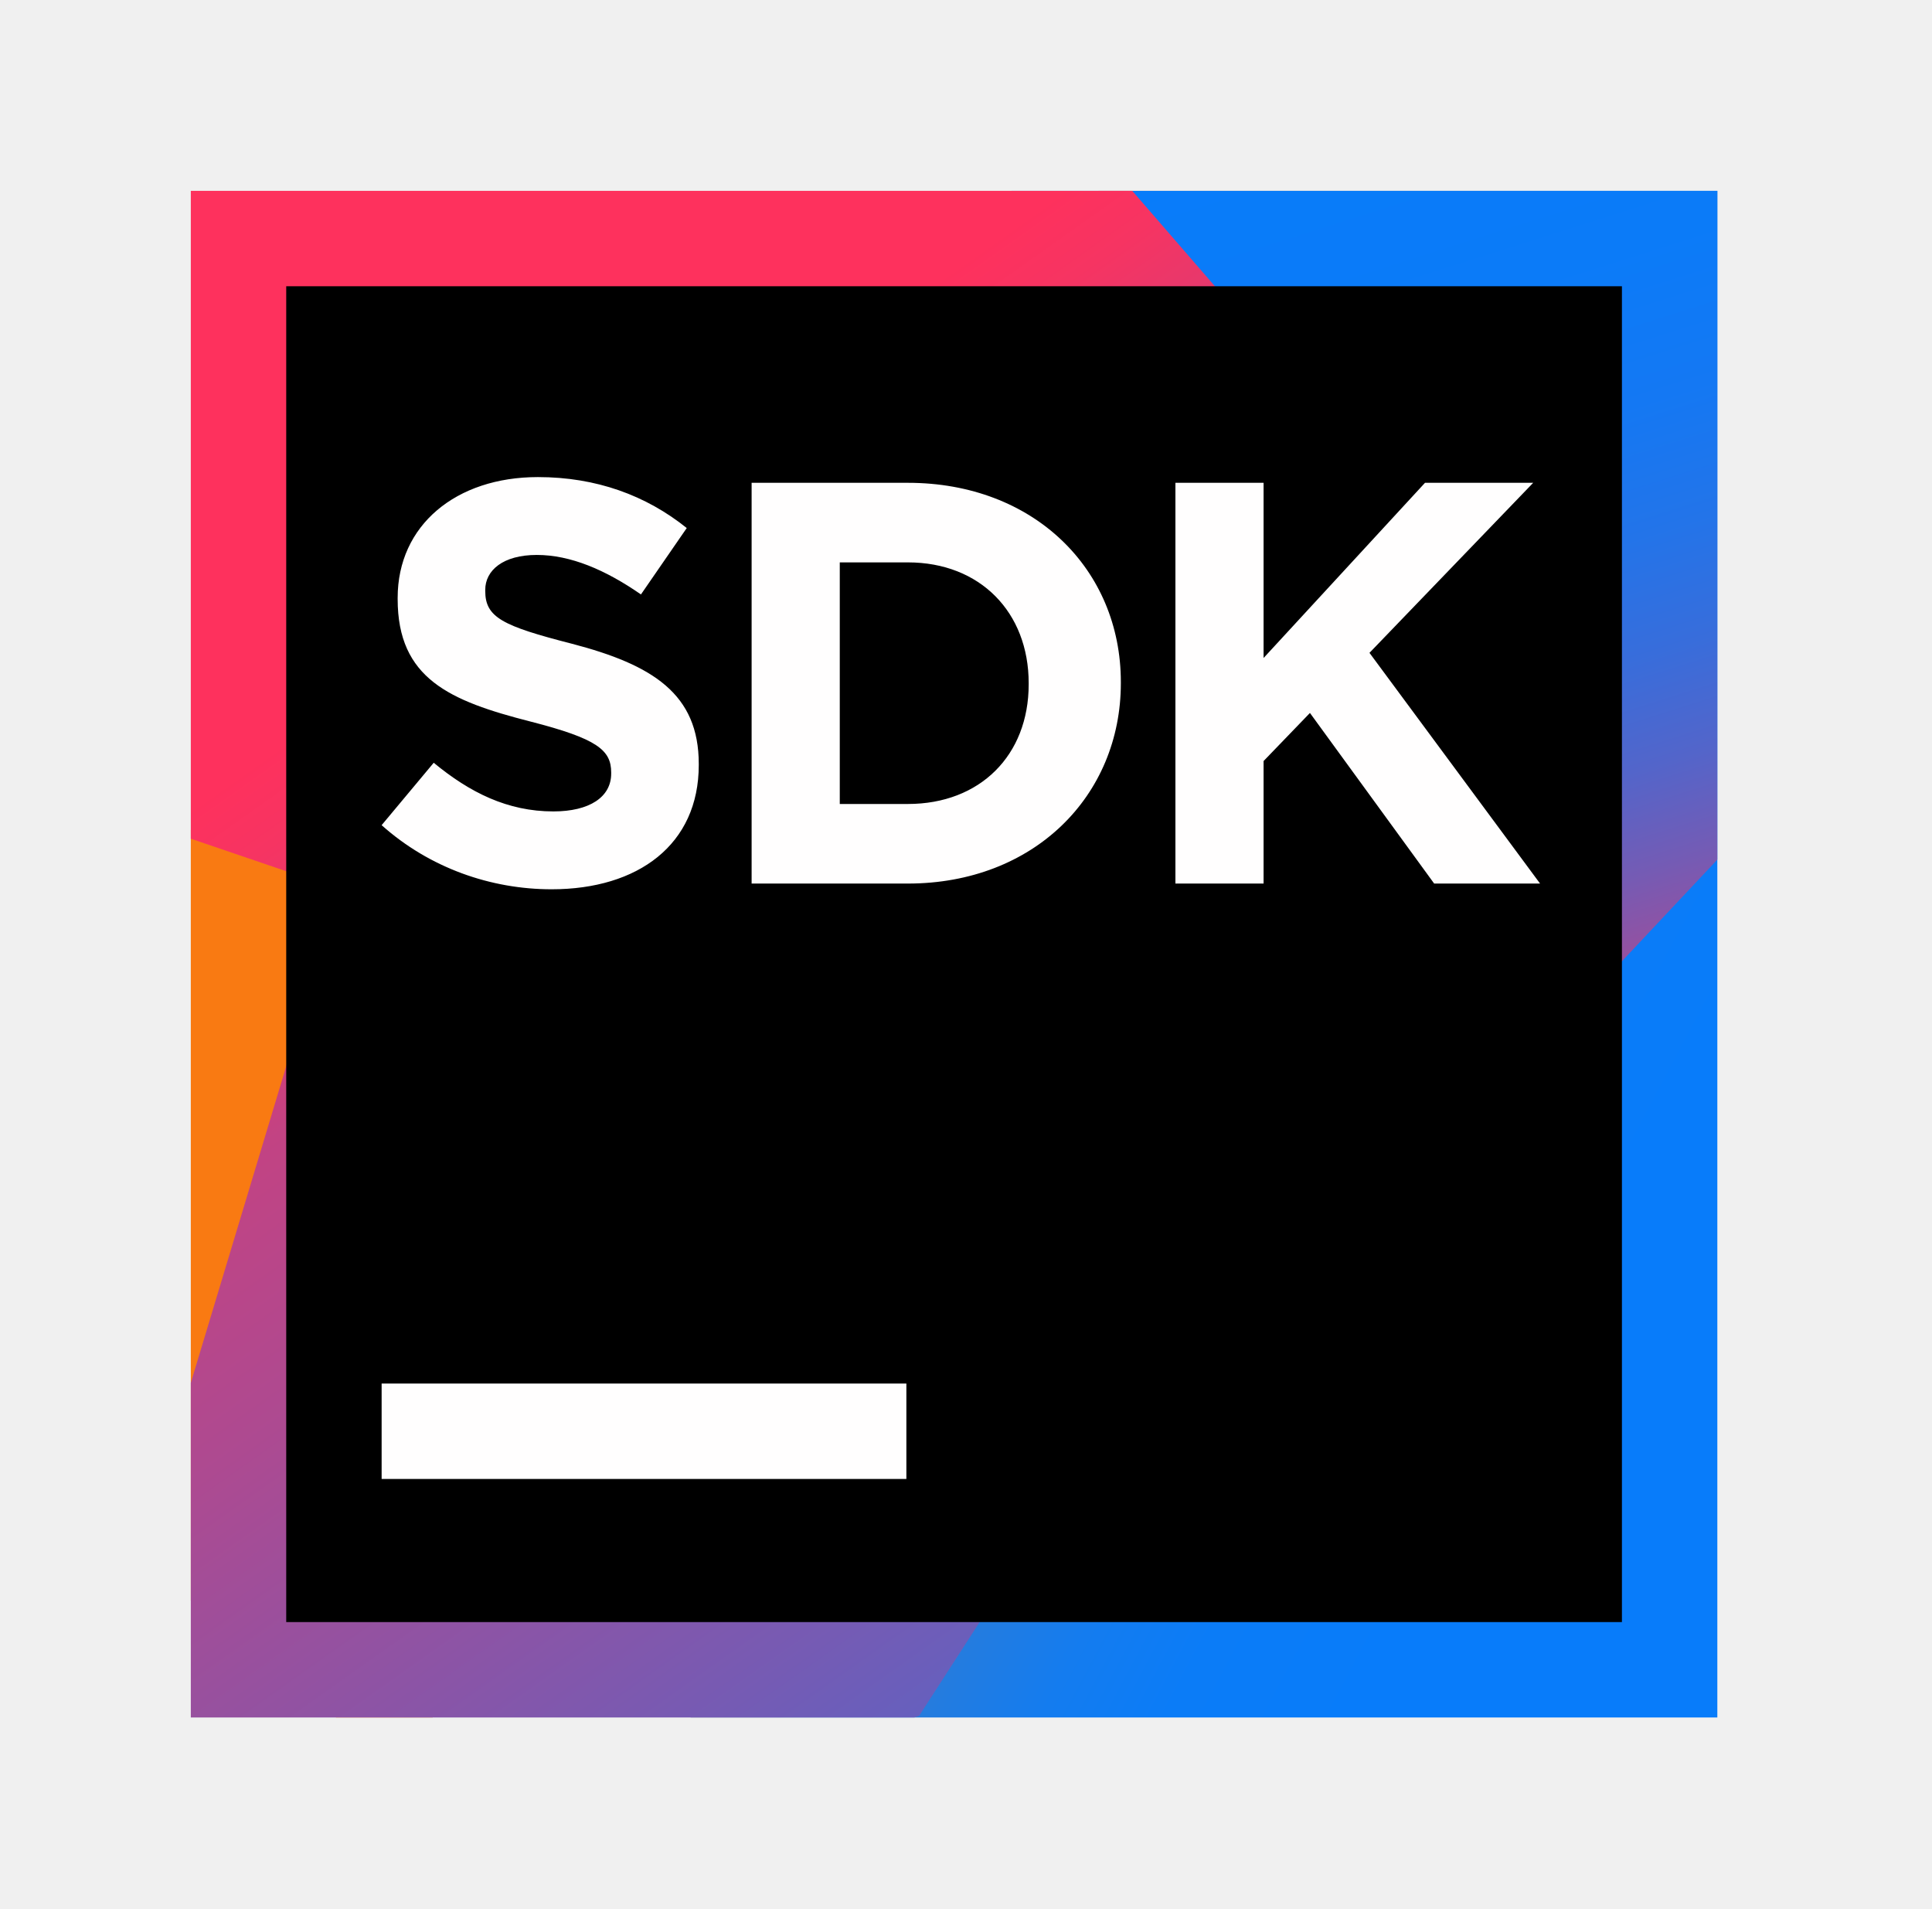
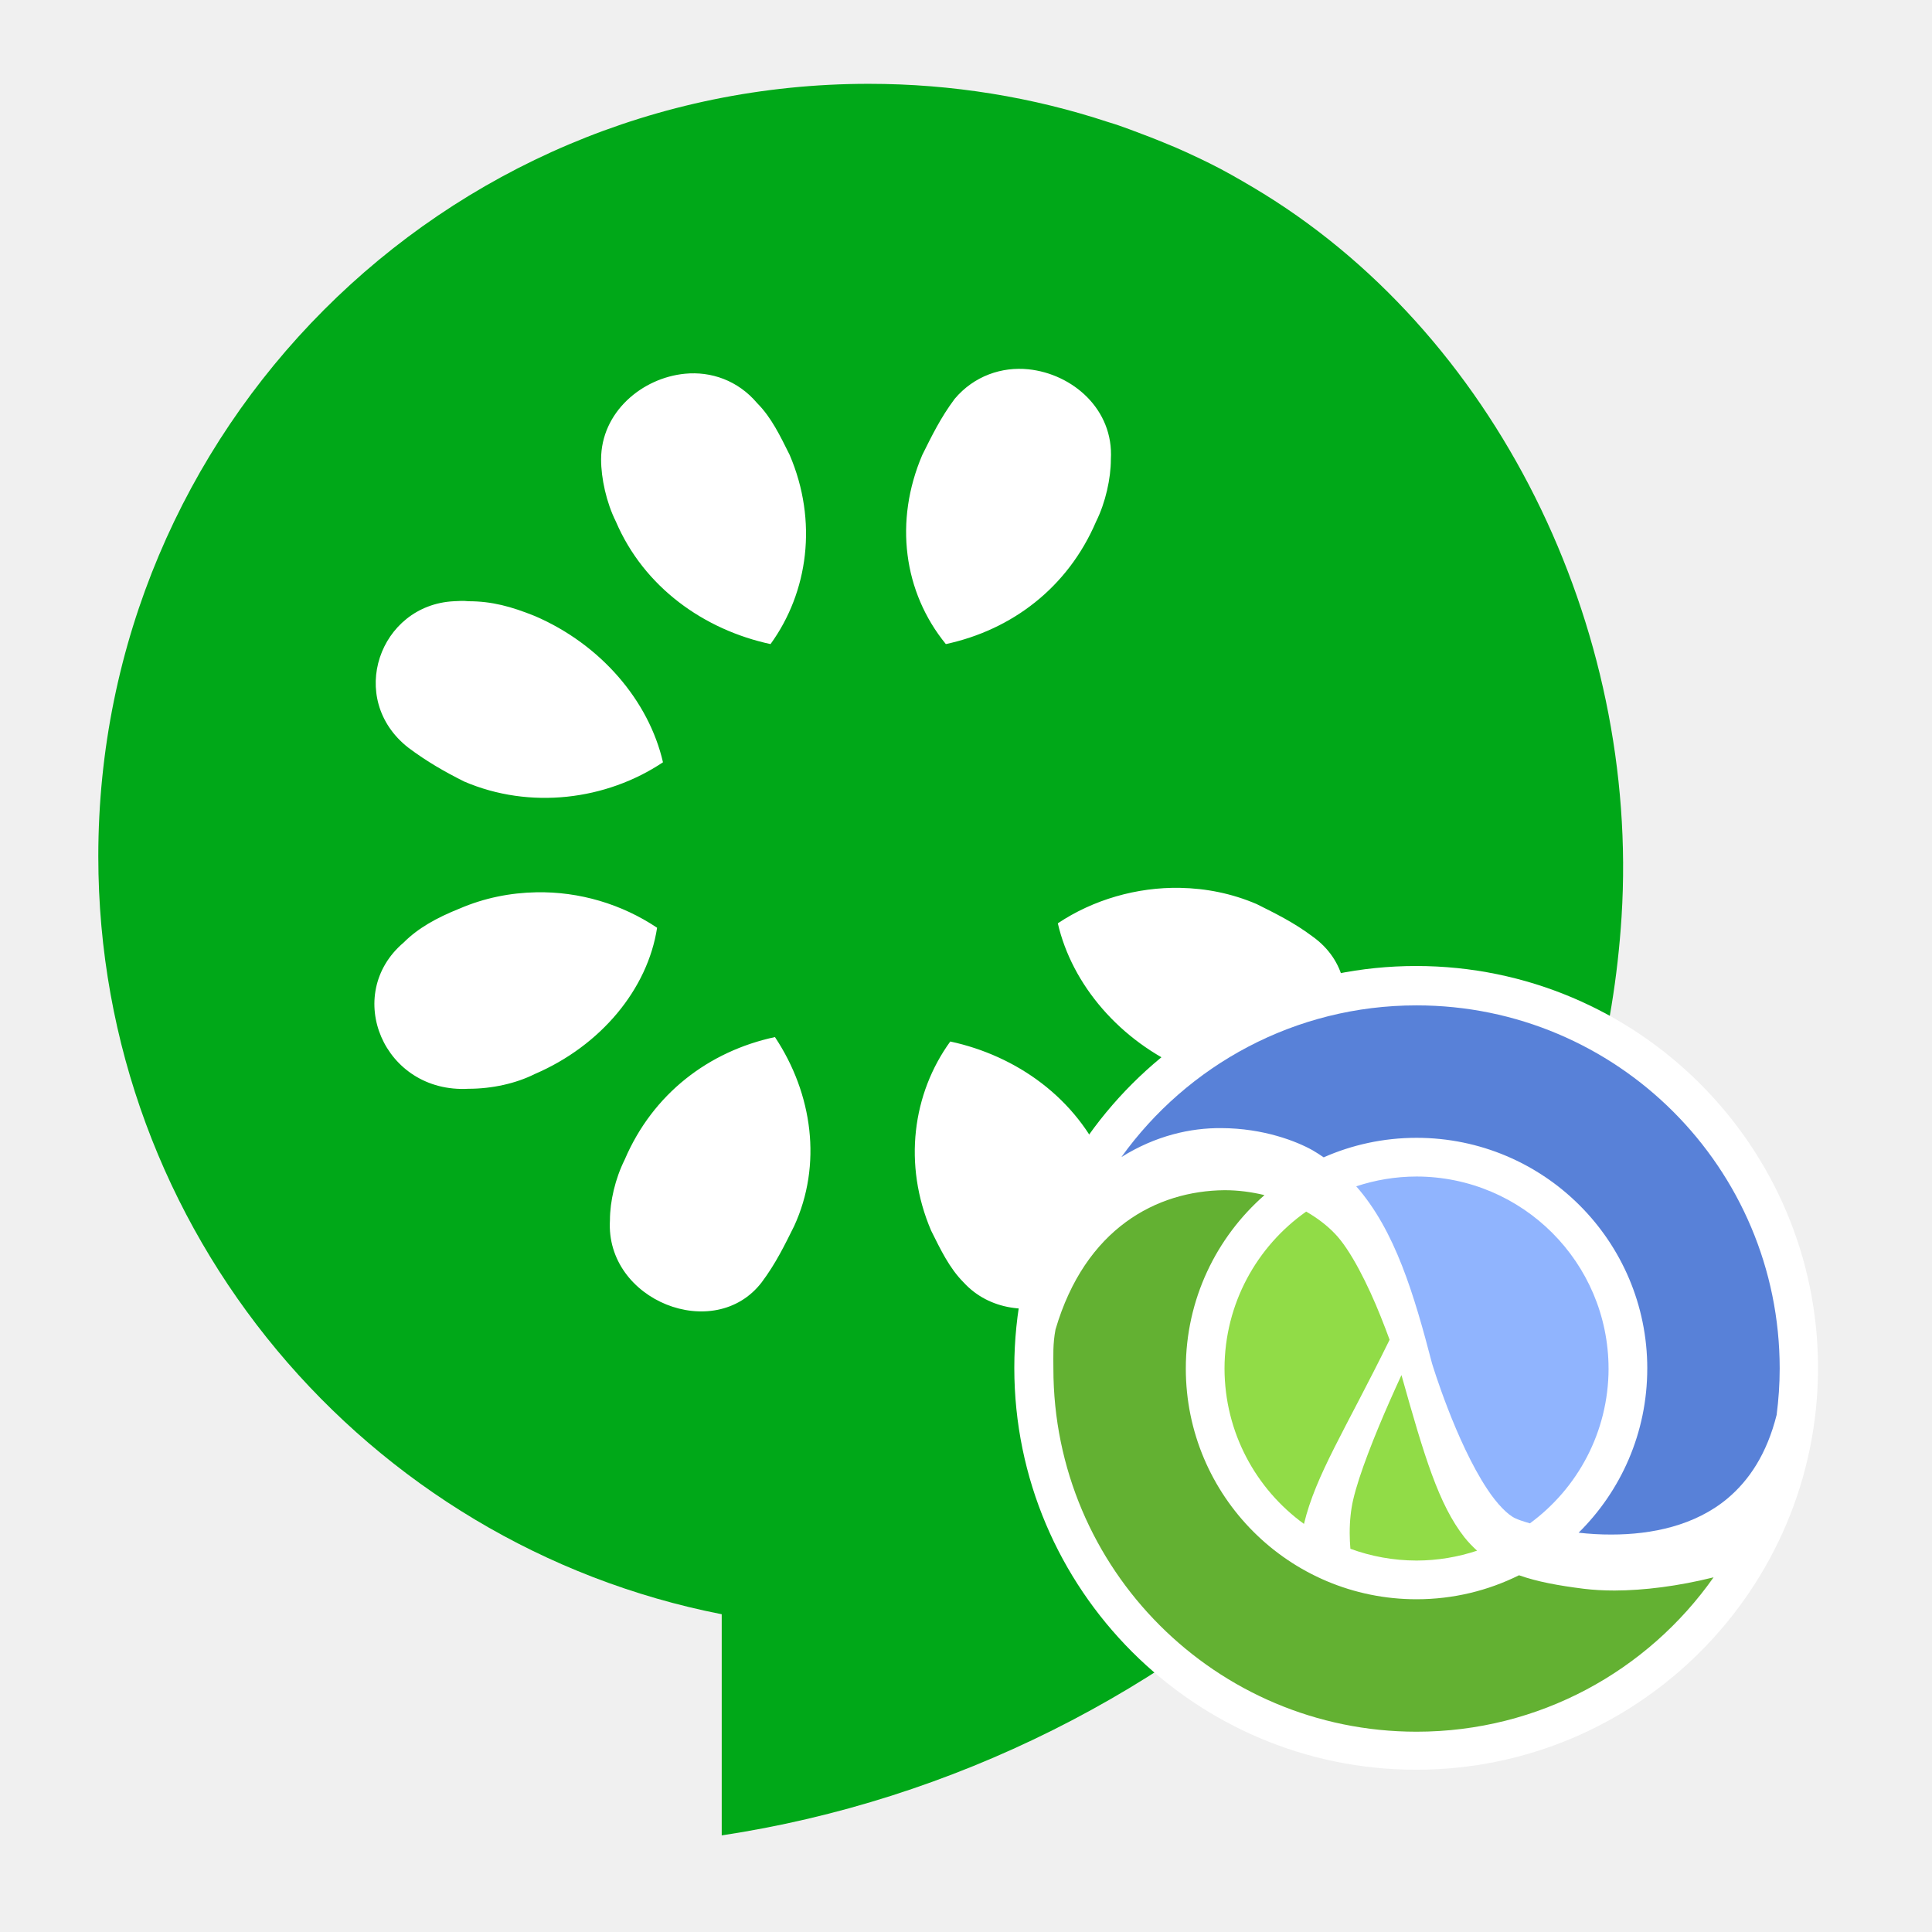
- <svg xmlns="http://www.w3.org/2000/svg" width="81" height="80" viewBox="0 0 81 80">
+ <svg xmlns="http://www.w3.org/2000/svg" xmlns:xlink="http://www.w3.org/1999/xlink" preserveAspectRatio="xMidYMid" version="1.1" viewBox="0 0 40 40" height="40" width="40">
  <defs>
-     <linearGradient id="pluginsdk_80-a" x1="-.031%" x2="100.053%" y1="49.963%" y2="49.963%">
-       <stop offset="25.81%" stop-color="#F97A12" />
-       <stop offset="45.91%" stop-color="#B07B58" />
-       <stop offset="72.41%" stop-color="#577BAE" />
-       <stop offset="91.05%" stop-color="#1E7CE5" />
-       <stop offset="100%" stop-color="#087CFA" />
+     <linearGradient x1="0" y1="0.5" x2="1" y2="0.5" id="linearGradient-1">
+       <stop stop-color="#4F4F4F" offset="0%" id="stop187" />
+       <stop stop-color="#000000" offset="100%" id="stop189" />
    </linearGradient>
-     <linearGradient id="pluginsdk_80-b" x1="27.55%" x2="82.223%" y1="34.514%" y2="77.605%">
-       <stop offset="0%" stop-color="#F97A12" />
-       <stop offset="7.18%" stop-color="#CB7A3E" />
-       <stop offset="15.41%" stop-color="#9E7B6A" />
-       <stop offset="24.2%" stop-color="#757B91" />
-       <stop offset="33.44%" stop-color="#537BB1" />
-       <stop offset="43.24%" stop-color="#387CCC" />
-       <stop offset="53.81%" stop-color="#237CE0" />
-       <stop offset="65.52%" stop-color="#147CEF" />
-       <stop offset="79.25%" stop-color="#0B7CF7" />
-       <stop offset="100%" stop-color="#087CFA" />
+     <linearGradient x1="0" y1="0.5" x2="1" y2="0.5" id="linearGradient-2">
+       <stop stop-color="#C40000" offset="0%" id="stop192" />
+       <stop stop-color="#FF0000" offset="100%" id="stop194" />
    </linearGradient>
-     <linearGradient id="pluginsdk_80-c" x1="63.121%" x2="40.793%" y1="97.699%" y2="-6.587%">
-       <stop offset="0%" stop-color="#FE315D" />
-       <stop offset="7.84%" stop-color="#CB417E" />
-       <stop offset="16.01%" stop-color="#9E4E9B" />
-       <stop offset="24.74%" stop-color="#755BB4" />
-       <stop offset="33.92%" stop-color="#5365CA" />
-       <stop offset="43.65%" stop-color="#386DDB" />
-       <stop offset="54.14%" stop-color="#2374E9" />
-       <stop offset="65.76%" stop-color="#1478F3" />
-       <stop offset="79.4%" stop-color="#0B7BF8" />
-       <stop offset="100%" stop-color="#087CFA" />
-     </linearGradient>
-     <linearGradient id="pluginsdk_80-d" x1="25.331%" x2="93.854%" y1="24.119%" y2="132.621%">
-       <stop offset="0%" stop-color="#FE315D" />
-       <stop offset="4.023%" stop-color="#F63462" />
-       <stop offset="10.37%" stop-color="#DF3A71" />
-       <stop offset="16.67%" stop-color="#C24383" />
-       <stop offset="29.12%" stop-color="#AD4A91" />
-       <stop offset="54.98%" stop-color="#755BB4" />
-       <stop offset="91.75%" stop-color="#1D76ED" />
-       <stop offset="100%" stop-color="#087CFA" />
-     </linearGradient>
+     <linearGradient gradientUnits="userSpaceOnUse" gradientTransform="scale(1.632993,0.6123724)" y2="444.174" x2="156.767" y1="444.174" x1="0" id="linearGradient229" xlink:href="#linearGradient-1" />
+     <linearGradient gradientUnits="userSpaceOnUse" gradientTransform="scale(1.632993,0.6123724)" y2="235.151" x2="156.767" y1="235.151" x1="0" id="linearGradient231" xlink:href="#linearGradient-1" />
+     <linearGradient gradientUnits="userSpaceOnUse" gradientTransform="scale(1.264911,0.7905694)" y2="263.101" x2="202.386" y1="263.101" x1="0" id="linearGradient233" xlink:href="#linearGradient-2" />
+     <linearGradient gradientUnits="userSpaceOnUse" gradientTransform="scale(1.264911,0.7905694)" y2="101.193" x2="202.386" y1="101.193" x1="0" id="linearGradient235" xlink:href="#linearGradient-2" />
+     <linearGradient gradientUnits="userSpaceOnUse" gradientTransform="scale(1.264911,0.7905694)" y2="425.01" x2="202.386" y1="425.01" x1="0" id="linearGradient237" xlink:href="#linearGradient-2" />
  </defs>
-   <g fill="none" fill-rule="evenodd">
-     <g fill-rule="nonzero" transform="translate(8 8)">
-       <path fill="url(#pluginsdk_80-a)" d="M6.088,64 L2.66453526e-15,59.1 L0,26.792 L30,38.67 L10.14,64 L6.088,64 Z" />
-       <path fill="url(#pluginsdk_80-b)" d="M20.952,64 L52.274,31.916 L37.671,0.46 L38.058,1.33226763e-15 L64,0 L64,64 L20.952,64 Z" />
-       <path fill="url(#pluginsdk_80-c)" d="M34.412,0 L64,0 L64,28.037 L49.008,44 L34,0.447 L34.412,0 Z" />
-       <path fill="url(#pluginsdk_80-d)" d="M30.336,64 L0,64 L0,49.971 L6.234,29.283 L0,27.16 L0,0 L39.47,0 L58,21.384 L30.538,63.926 L30.336,64 Z" />
-     </g>
-     <g fill-rule="nonzero" transform="translate(12 12)">
-       <rect width="56" height="56" fill="#000" />
-       <rect width="22" height="4" x="4" y="46" fill="#FFFEFE" />
-       <path fill="#FFFEFE" d="M11.128,25.28 C8.584,25.28 6.016,24.392 4,22.592 L6.184,19.976 C7.696,21.224 9.28,22.016 11.2,22.016 C12.712,22.016 13.624,21.416 13.624,20.432 L13.624,20.384 C13.624,19.448 13.048,18.968 10.24,18.248 C6.856,17.384 4.672,16.448 4.672,13.112 L4.672,13.064 C4.672,10.016 7.12,8 10.552,8 C13,8 15.088,8.768 16.792,10.136 L14.872,12.92 C13.384,11.888 11.92,11.264 10.504,11.264 C9.088,11.264 8.344,11.912 8.344,12.728 L8.344,12.776 C8.344,13.88 9.064,14.24 11.968,14.984 C15.376,15.872 17.296,17.096 17.296,20.024 L17.296,20.072 C17.296,23.408 14.752,25.28 11.128,25.28 Z M19.512,25.04 L19.512,8.24 L26.064,8.24 C31.344,8.24 34.992,11.864 34.992,16.592 L34.992,16.64 C34.992,21.368 31.344,25.04 26.064,25.04 L19.512,25.04 Z M26.064,11.576 L23.208,11.576 L23.208,21.704 L26.064,21.704 C29.088,21.704 31.128,19.664 31.128,16.688 L31.128,16.64 C31.128,13.664 29.088,11.576 26.064,11.576 Z M37.28,25.04 L37.28,8.24 L40.976,8.24 L40.976,15.584 L47.744,8.24 L52.28,8.24 L45.416,15.368 L52.568,25.04 L48.128,25.04 L42.92,17.888 L40.976,19.904 L40.976,25.04 L37.28,25.04 Z" />
+   <g transform="matrix(0.1233193,0,0,0.1233193,2.035216,1.735434)" id="g110">
+     <path id="path106" fill="#00A818" d="M 129.35,0 C 57.858,0 0,58.018 0,129.708 0,192.827 45.121,245.272 104.665,256.94 v 37.13 C 182.078,282.367 250.623,220.746 255.738,139.857 258.816,91.168 234.607,41.463 193.778,17.327 191.44,15.946 189.065,14.574 186.619,13.367 184.127,12.137 181.568,10.939 178.967,9.901 178.141,9.555 177.332,9.241 176.498,8.911 174.227,8.07 171.935,7.124 169.587,6.436 156.929,2.253 143.399,0 129.35,0 Z" />
+     <path id="path108" fill="#FFFFFF" d="m 156.146,47.927 c -4.434,-0.456 -9.103,1.091 -12.368,4.961 -2.375,3.175 -3.859,6.251 -5.442,9.425 -4.749,11.112 -3.166,23.018 3.958,31.749 11.081,-2.381 20.481,-9.475 25.23,-20.587 1.583,-3.175 2.474,-7.243 2.474,-10.418 0.495,-8.433 -6.462,-14.371 -13.852,-15.13 z m -57.633,0.744 c -7.227,0.69 -14.099,6.449 -14.099,14.386 0,3.175 0.89,7.243 2.474,10.418 4.749,11.112 14.891,18.206 25.972,20.587 6.332,-8.731 7.965,-20.637 3.216,-31.749 -1.583,-3.175 -3.067,-6.3 -5.442,-8.681 -3.265,-3.869 -7.784,-5.375 -12.12,-4.961 z M 59.679,86.869 c -12.482,0.642 -18.057,16.37 -7.668,24.556 3.166,2.381 6.233,4.117 9.399,5.705 11.081,4.762 23.894,3.125 33.393,-3.224 C 92.428,103.587 84.365,94.112 73.283,89.349 69.325,87.762 66.11,86.869 62.152,86.869 c -0.89,-0.099 -1.641,-0.043 -2.474,0 z m 121.945,48.119 c -7.251,-0.14 -14.594,1.984 -20.53,5.953 2.375,10.318 10.438,19.793 21.52,24.556 3.958,1.587 7.173,2.48 11.131,2.48 14.248,0.794 21.223,-16.867 10.141,-24.804 -3.166,-2.381 -6.233,-3.869 -9.399,-5.457 -4.156,-1.786 -8.512,-2.645 -12.862,-2.728 z m -108.093,0.744 c -4.35,0.084 -8.707,0.943 -12.862,2.728 -3.958,1.587 -7.025,3.324 -9.399,5.705 -10.29,8.731 -3.364,25.349 10.884,24.556 3.958,0 7.965,-0.893 11.131,-2.48 11.081,-4.762 18.947,-14.237 20.53,-24.556 -5.936,-3.969 -13.032,-6.092 -20.283,-5.953 z m 40.071,24.308 c -11.081,2.381 -20.481,9.475 -25.23,20.587 -1.583,3.175 -2.474,6.995 -2.474,10.17 -0.792,13.493 17.562,20.736 25.477,10.418 2.375,-3.175 3.859,-6.251 5.442,-9.425 4.749,-10.318 3.117,-22.224 -3.216,-31.749 z m 29.435,0.744 c -6.332,8.731 -7.965,20.637 -3.216,31.749 1.583,3.175 3.067,6.3 5.442,8.681 8.707,9.525 27.011,2.48 26.219,-9.425 0,-3.175 -0.89,-7.243 -2.474,-10.418 -4.749,-11.112 -14.891,-18.206 -25.972,-20.587 z" />
+   </g>
+   <g id="layer1">
+     <g transform="matrix(0.065,0,0,0.065,21,20)" id="g209">
+       <path d="M 127.999,0 C 57.423,0 0,57.423 0,128.001 0,198.585 57.423,256.005 127.999,256.005 198.577,256.005 256,198.585 256,128.001 256,57.423 198.577,0 127.999,0" id="path8" style="fill:#ffffff" />
+       <path d="m 123.318,130.303 c -1.15,2.492 -2.419,5.292 -3.733,8.272 -4.645,10.524 -9.789,23.33 -11.668,31.534 -0.675,2.922 -1.093,6.543 -1.085,10.558 0,1.588 0.085,3.257 0.22,4.957 6.567,2.413 13.66,3.74 21.067,3.753 6.743,-0.013 13.221,-1.127 19.284,-3.143 -1.425,-1.303 -2.785,-2.692 -4.023,-4.257 -8.22,-10.482 -12.806,-25.844 -20.062,-51.674" id="path10" style="fill:#91dc47" />
+       <path d="m 92.97,78.225 c -15.699,11.064 -25.972,29.312 -26.011,49.992 0.039,20.371 10.003,38.383 25.307,49.493 3.754,-15.637 13.164,-29.955 27.275,-58.655 -0.838,-2.302 -1.793,-4.822 -2.862,-7.469 -3.909,-9.806 -9.551,-21.194 -14.586,-26.351 -2.567,-2.694 -5.682,-5.022 -9.123,-7.01" id="path12" style="fill:#91dc47" />
+       <path d="m 181.394,198.367 c -8.1,-1.015 -14.785,-2.24 -20.633,-4.303 -9.836,4.884 -20.913,7.643 -32.642,7.643 -40.584,0 -73.483,-32.894 -73.488,-73.49 0,-22.027 9.704,-41.773 25.056,-55.24 -4.106,-0.992 -8.388,-1.571 -12.762,-1.563 -21.562,0.203 -44.323,12.136 -53.799,44.363 -0.886,4.691 -0.675,8.238 -0.675,12.442 0,63.885 51.791,115.676 115.671,115.676 39.122,0 73.682,-19.439 94.611,-49.169 -11.32,2.821 -22.206,4.17 -31.528,4.199 -3.494,0 -6.774,-0.187 -9.811,-0.558" id="path14" style="fill:#63b132" />
+       <path d="m 159.658,175.953 c 0.714,0.354 2.333,0.932 4.586,1.571 15.157,-11.127 25.007,-29.05 25.046,-49.307 l -0.006,0 c -0.057,-33.771 -27.386,-61.096 -61.165,-61.163 -6.714,0.013 -13.164,1.121 -19.203,3.122 12.419,14.156 18.391,34.386 24.168,56.515 0.003,0.01 0.008,0.018 0.01,0.026 0.011,0.018 1.848,6.145 5.002,14.274 3.132,8.118 7.594,18.168 12.46,25.492 3.195,4.908 6.709,8.435 9.102,9.47" id="path16" style="fill:#90b4fe" />
+       <path d="m 128.122,12.541 c -38.744,0 -73.016,19.073 -94.008,48.318 10.925,-6.842 22.08,-9.31 31.815,-9.222 13.446,0.039 24.017,4.208 29.089,7.06 1.225,0.706 2.388,1.466 3.527,2.247 9.05,-3.986 19.05,-6.215 29.574,-6.215 40.589,0.005 73.493,32.899 73.499,73.488 l -0.006,0 c 0,20.464 -8.37,38.967 -21.863,52.291 3.312,0.371 6.844,0.602 10.451,0.584 12.811,0.006 26.658,-2.821 37.039,-11.552 6.769,-5.702 12.44,-14.051 15.585,-26.569 0.615,-4.835 0.969,-9.75 0.969,-14.752 0,-63.882 -51.786,-115.678 -115.671,-115.678" id="path18" style="fill:#5881d8" />
    </g>
  </g>
</svg>
